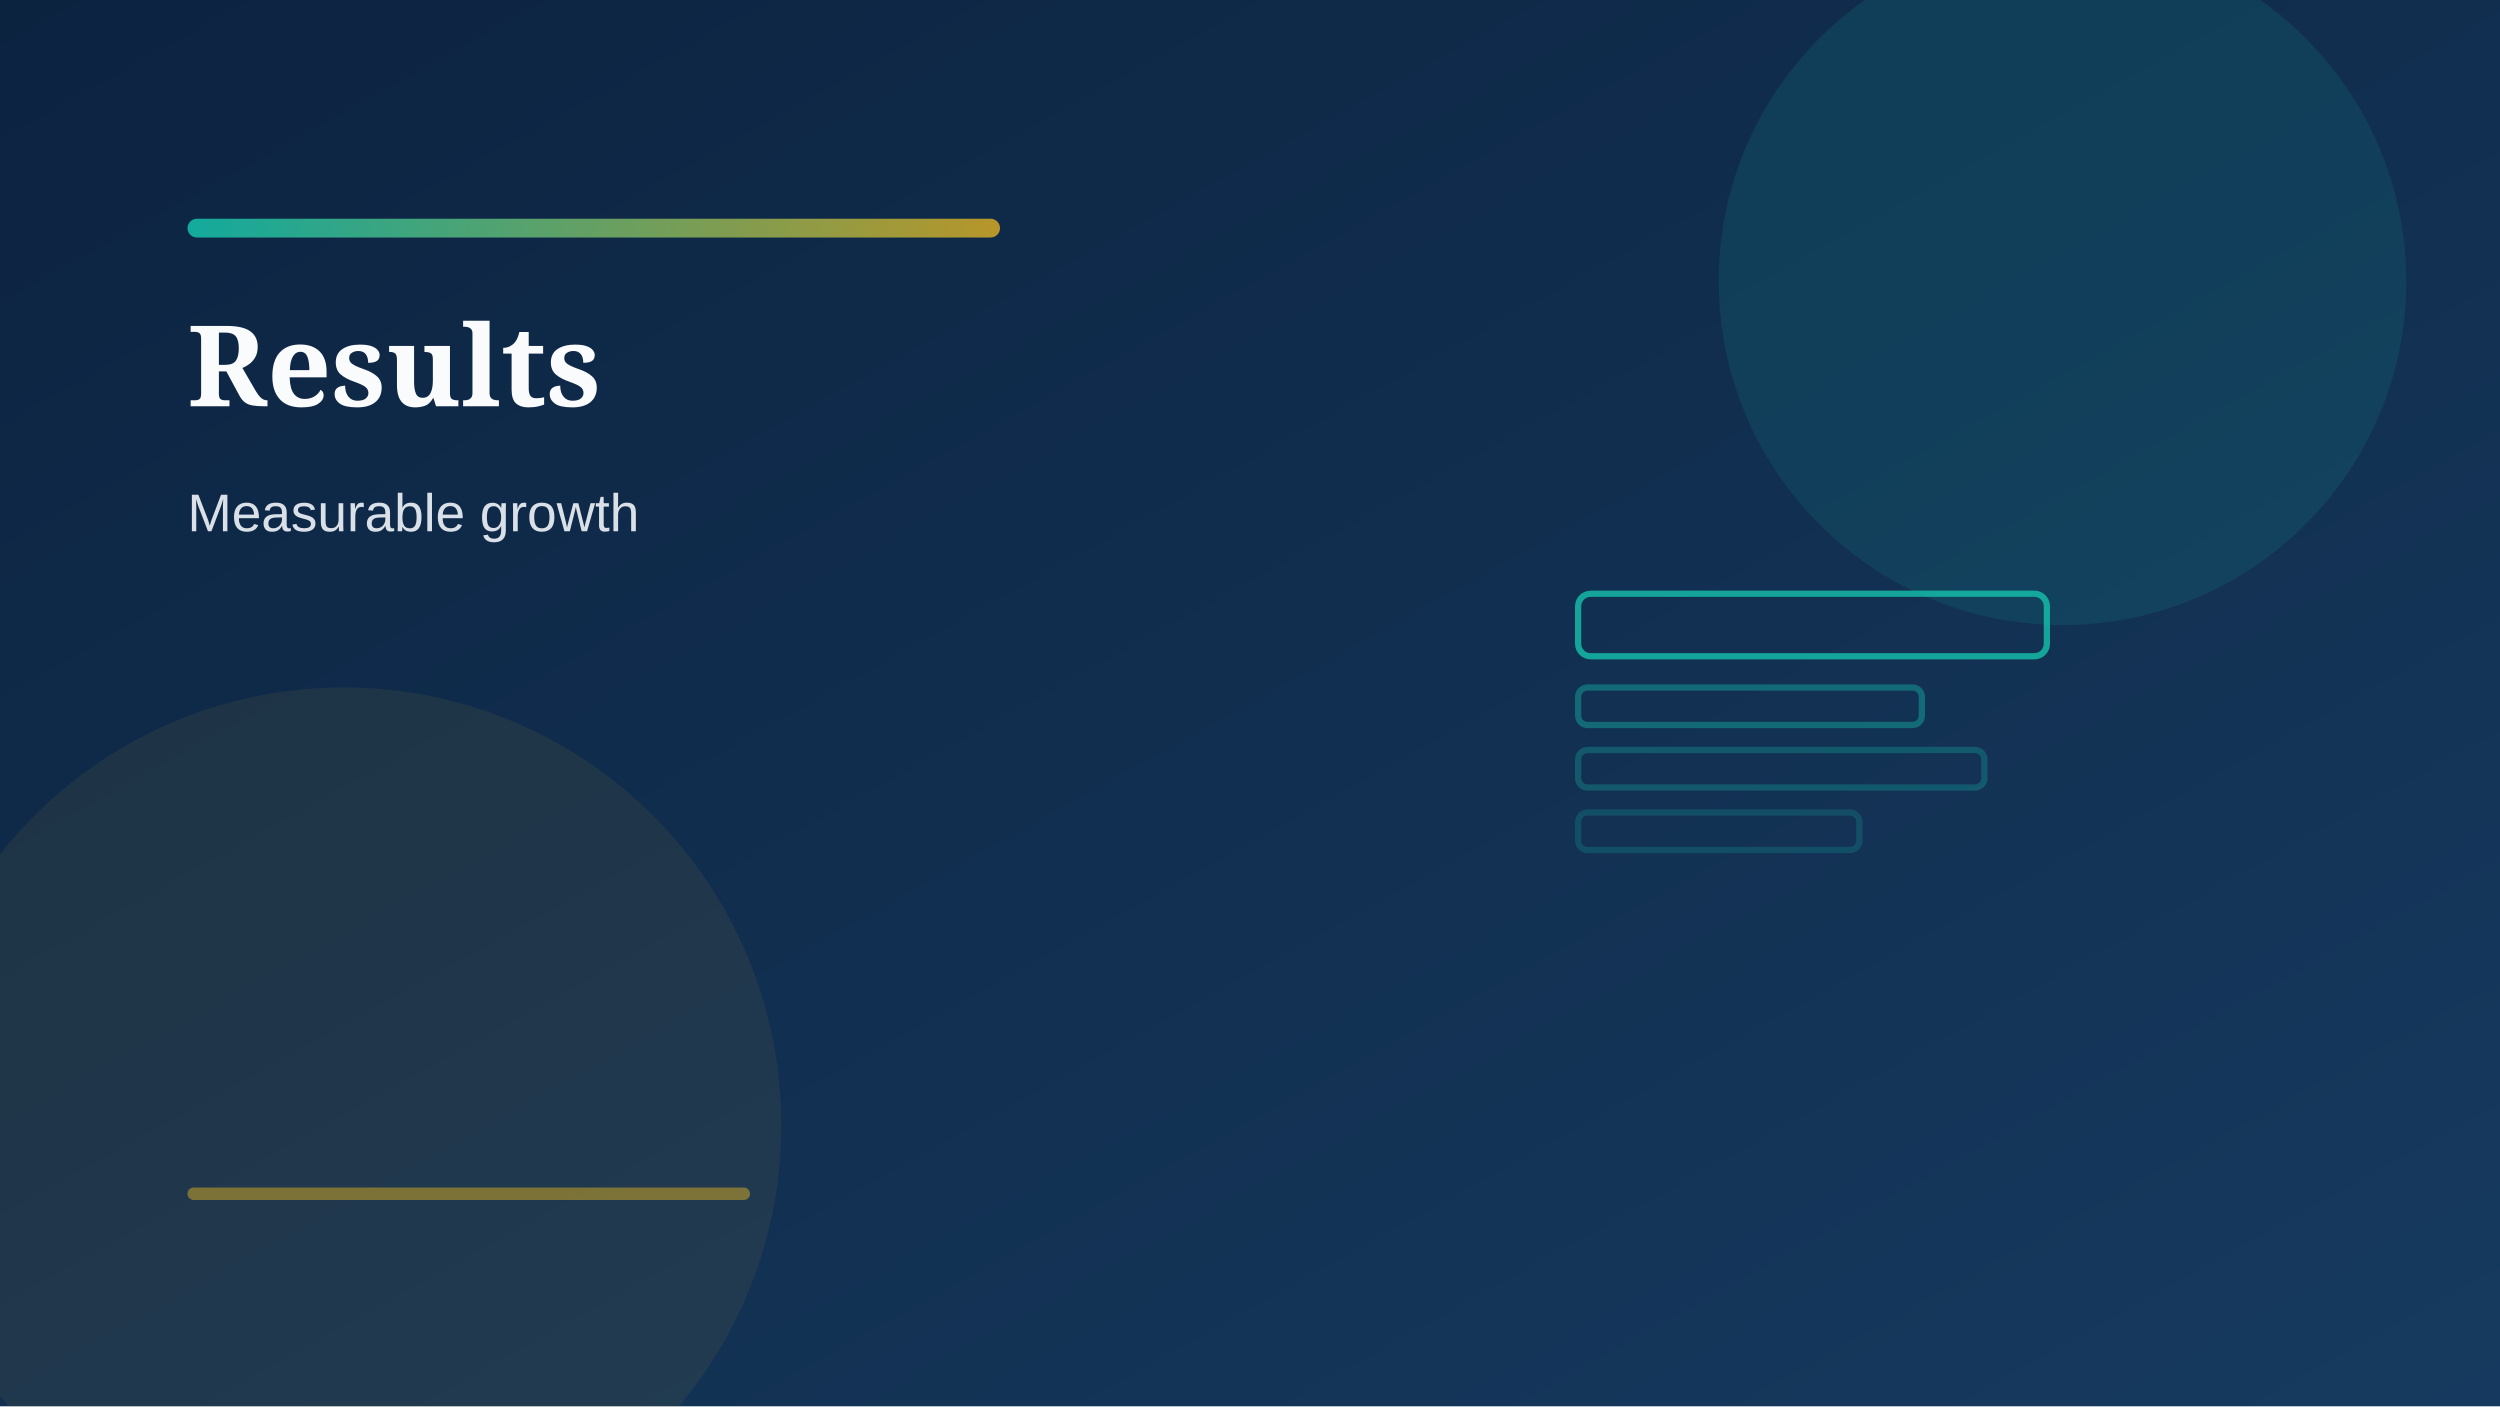
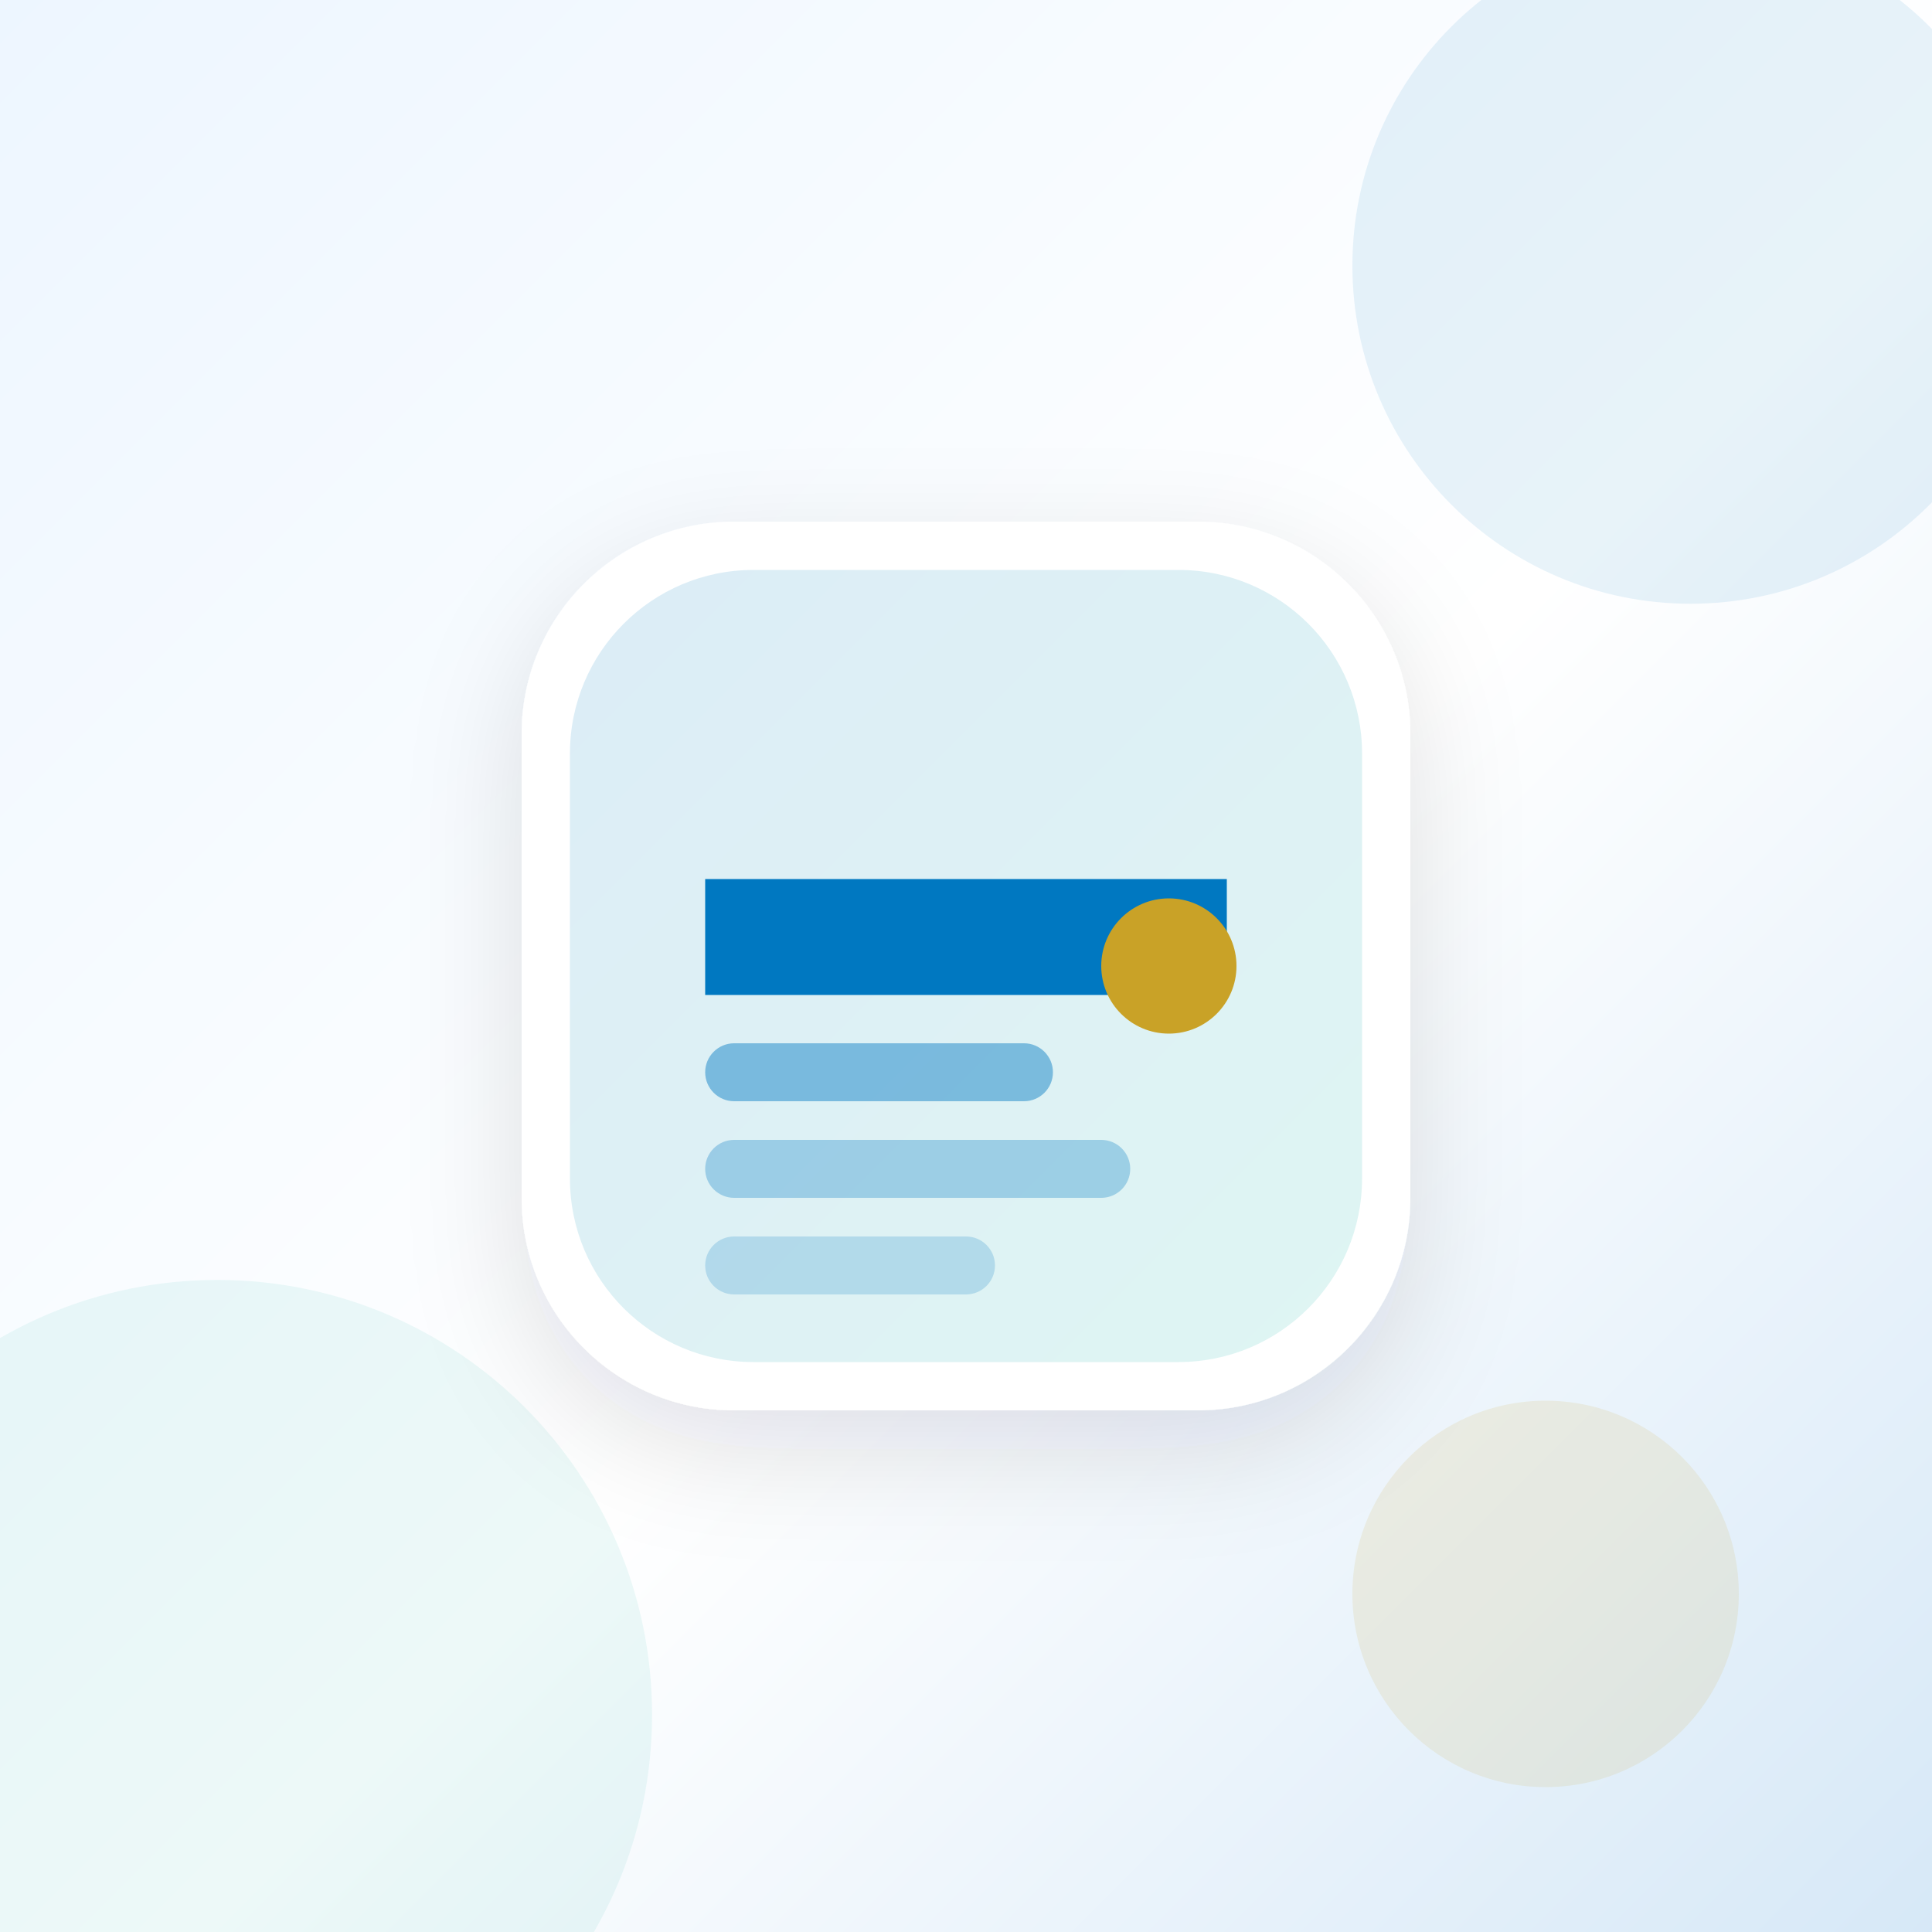
- <svg xmlns="http://www.w3.org/2000/svg" viewBox="0 0 1600 900" role="img" aria-label="Results">
+ <svg xmlns="http://www.w3.org/2000/svg" viewBox="0 0 400 400" role="img">
  <defs>
-     <linearGradient id="bg" x1="0%" y1="0%" x2="100%" y2="100%">
-       <stop offset="0%" stop-color="#0C2340" />
-       <stop offset="100%" stop-color="#163A5F" />
+     <linearGradient id="bg-carousel-3" x1="0%" y1="0%" x2="100%" y2="100%">
+       <stop offset="0%" stop-color="#EDF6FF" />
+       <stop offset="55%" stop-color="#FFFFFF" />
+       <stop offset="100%" stop-color="#D6E8F7" />
    </linearGradient>
-     <linearGradient id="accent" x1="0%" y1="0%" x2="100%" y2="0%">
-       <stop offset="0%" stop-color="#14B8A6" />
-       <stop offset="100%" stop-color="#C9A227" />
+     <linearGradient id="plate-carousel-3" x1="0%" y1="0%" x2="100%" y2="100%">
+       <stop offset="0%" stop-color="#0078C1" />
+       <stop offset="100%" stop-color="#14B8A6" />
    </linearGradient>
+     <filter id="shadow-carousel-3" x="-20%" y="-20%" width="140%" height="140%">
+       <feDropShadow dx="0" dy="8" stdDeviation="12" flood-color="#0C2340" flood-opacity="0.12" />
+     </filter>
  </defs>
-   <rect width="1600" height="900" fill="url(#bg)" />
-   <circle cx="1320" cy="180" r="220" fill="#14B8A6" opacity="0.12" />
-   <circle cx="220" cy="720" r="280" fill="#C9A227" opacity="0.08" />
-   <rect x="120" y="140" width="520" height="12" rx="6" fill="url(#accent)" opacity="0.9" />
-   <text x="120" y="260" fill="#FAFBFC" font-family="Georgia, serif" font-size="72" font-weight="700">Results</text>
-   <text x="120" y="340" fill="#F0F4F8" font-family="Arial, sans-serif" font-size="34" opacity="0.9">Measurable growth</text>
-   <g transform="translate(980, 320)" fill="none" stroke="#14B8A6" stroke-width="4" opacity="0.85">
-     <rect x="30" y="60" width="300" height="40" rx="8" />
-     <rect x="30" y="120" width="220" height="24" rx="6" opacity="0.5" />
-     <rect x="30" y="160" width="260" height="24" rx="6" opacity="0.35" />
-     <rect x="30" y="200" width="180" height="24" rx="6" opacity="0.25" />
+   <rect width="400" height="400" fill="url(#bg-carousel-3)" />
+   <circle cx="350" cy="55" r="70" fill="#0078C1" opacity="0.09" />
+   <circle cx="45" cy="355" r="90" fill="#14B8A6" opacity="0.08" />
+   <circle cx="320" cy="330" r="40" fill="#C9A227" opacity="0.12" />
+   <g filter="url(#shadow-carousel-3)">
+     <rect x="108" y="108" width="184" height="184" rx="44" fill="#FFFFFF" />
+     <rect x="118" y="118" width="164" height="164" rx="38" fill="url(#plate-carousel-3)" opacity="0.14" />
  </g>
-   <rect x="120" y="760" width="360" height="8" rx="4" fill="#C9A227" opacity="0.55" />
+   <g transform="translate(200, 200)">
+     <g fill="#0078C1">
+       <path d="M-54-18h108v24H-54z" rx="8" />
+       <rect x="-54" y="16" width="72" height="12" rx="6" opacity="0.45" />
+       <rect x="-54" y="36" width="88" height="12" rx="6" opacity="0.3" />
+       <rect x="-54" y="56" width="60" height="12" rx="6" opacity="0.2" />
+       <circle cx="42" cy="0" r="14" fill="#C9A227" />
+     </g>
+   </g>
</svg>
